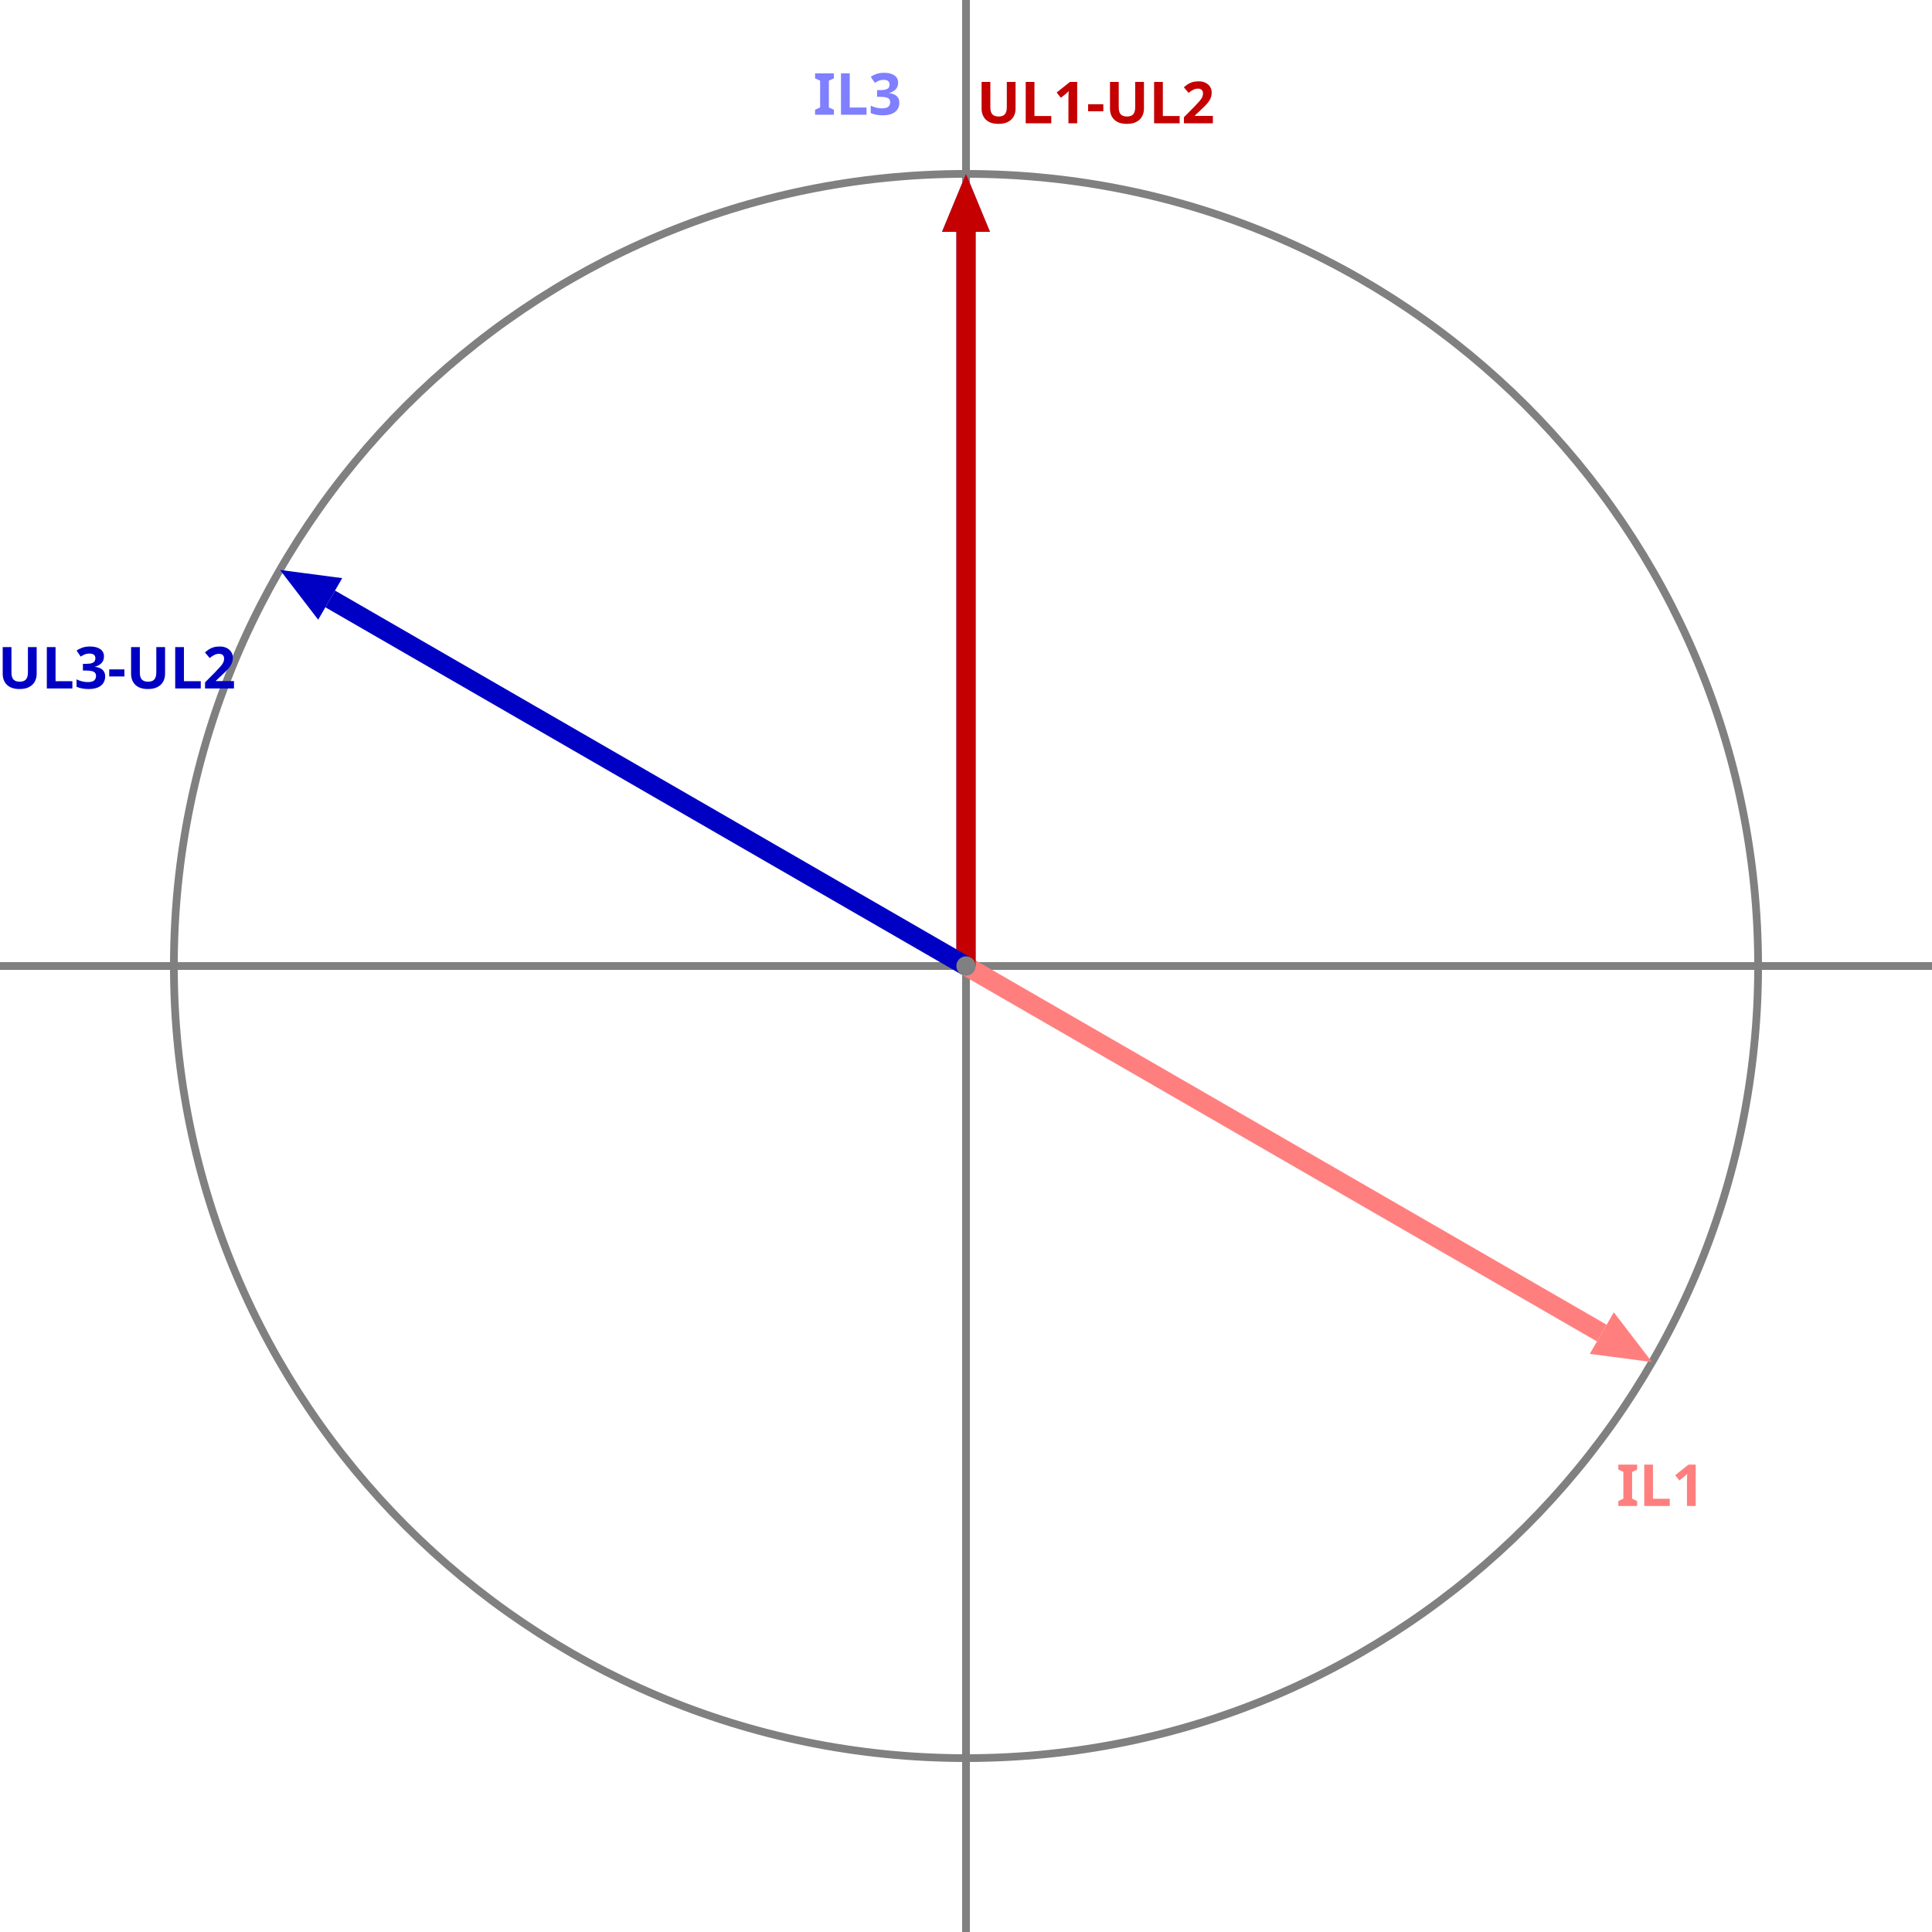
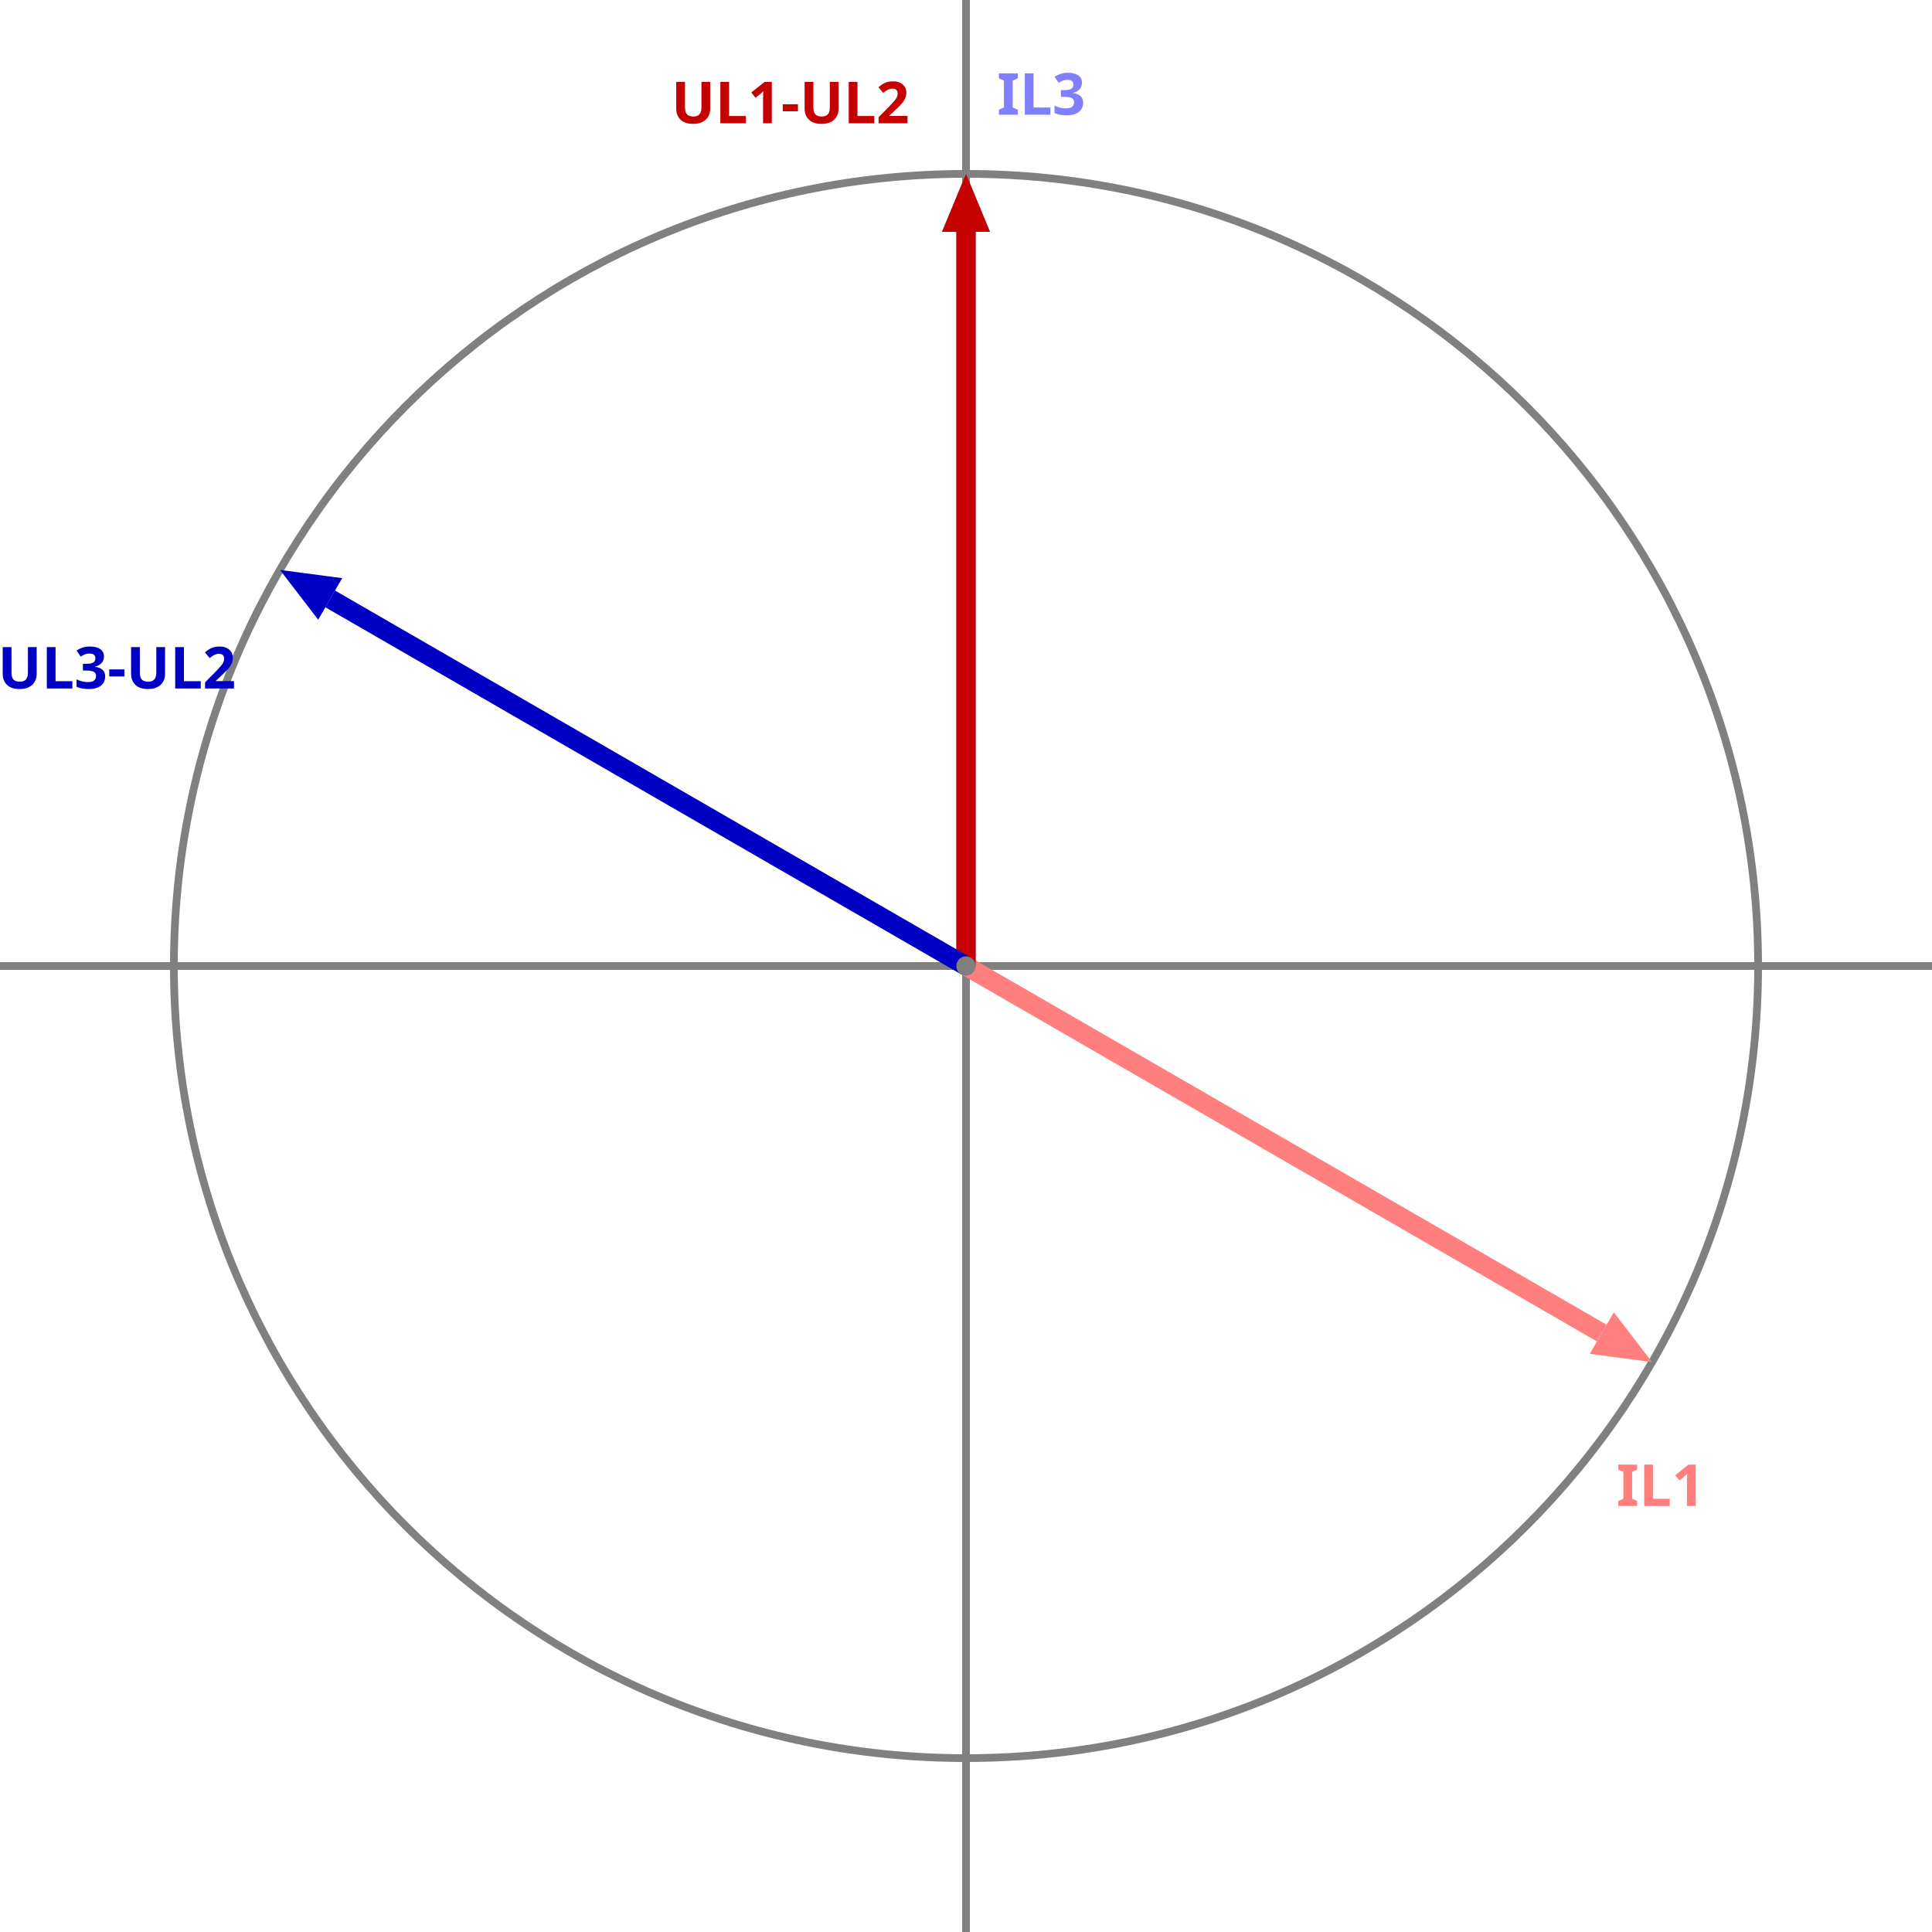
<svg xmlns="http://www.w3.org/2000/svg" width="705.556mm" height="705.556mm" viewBox="0 0 2000 2000" version="1.2" baseProfile="tiny">
  <defs>
</defs>
  <g fill="none" stroke="black" stroke-width="1" fill-rule="evenodd" stroke-linecap="square" stroke-linejoin="bevel">
    <g fill="none" stroke="#808080" stroke-opacity="1" stroke-width="8" stroke-linecap="square" stroke-linejoin="bevel" transform="matrix(1,0,0,1,0,0)" font-family="Sans" font-size="60" font-weight="570" font-style="normal">
      <polyline fill="none" vector-effect="none" points="0,1000 2000,1000 " />
      <polyline fill="none" vector-effect="none" points="1000,0 1000,2000 " />
      <path vector-effect="none" fill-rule="evenodd" d="M1820,1000 C1820,547.127 1452.87,180 1000,180 C547.127,180 180,547.127 180,1000 C180,1452.87 547.127,1820 1000,1820 C1452.87,1820 1820,1452.87 1820,1000 " />
    </g>
    <g fill="none" stroke="#ff7f7f" stroke-opacity="1" stroke-width="20" stroke-linecap="square" stroke-linejoin="bevel" transform="matrix(1,0,0,1,0,0)" font-family="Sans" font-size="60" font-weight="570" font-style="normal">
      <polyline fill="none" vector-effect="none" points="1008.66,1005 1649.52,1375 " />
    </g>
    <g fill="none" stroke="none" transform="matrix(1,0,0,1,0,0)" font-family="Sans" font-size="60" font-weight="570" font-style="normal">
      <path vector-effect="none" fill-rule="evenodd" d="M1710.14,1410 L1645.75,1401.52 L1670.61,1358.48 L1710.14,1410" />
    </g>
    <g fill="#ff7f7f" fill-opacity="1" stroke="none" transform="matrix(1,0,0,1,0,0)" font-family="Sans" font-size="60" font-weight="570" font-style="normal">
      <path vector-effect="none" fill-rule="evenodd" d="M1710.14,1410 L1645.75,1401.52 L1670.61,1358.48" />
    </g>
    <g fill="none" stroke="#7f7fff" stroke-opacity="1" stroke-width="20" stroke-linecap="square" stroke-linejoin="bevel" transform="matrix(1,0,0,1,0,0)" font-family="Sans" font-size="60" font-weight="570" font-style="normal">
      <polyline fill="none" vector-effect="none" points="1000,990 1000,250 " />
    </g>
    <g fill="none" stroke="none" transform="matrix(1,0,0,1,0,0)" font-family="Sans" font-size="60" font-weight="570" font-style="normal">
      <path vector-effect="none" fill-rule="evenodd" d="M1000,180 L1024.85,240 L975.147,240 L1000,180" />
    </g>
    <g fill="#7f7fff" fill-opacity="1" stroke="none" transform="matrix(1,0,0,1,0,0)" font-family="Sans" font-size="60" font-weight="570" font-style="normal">
      <path vector-effect="none" fill-rule="evenodd" d="M1000,180 L1024.85,240 L975.147,240" />
    </g>
    <g fill="none" stroke="#c40000" stroke-opacity="1" stroke-width="20" stroke-linecap="square" stroke-linejoin="bevel" transform="matrix(1,0,0,1,0,0)" font-family="Sans" font-size="60" font-weight="570" font-style="normal">
      <polyline fill="none" vector-effect="none" points="1000,990 1000,250 " />
    </g>
    <g fill="none" stroke="none" transform="matrix(1,0,0,1,0,0)" font-family="Sans" font-size="60" font-weight="570" font-style="normal">
      <path vector-effect="none" fill-rule="evenodd" d="M1000,180 L1024.85,240 L975.147,240 L1000,180" />
    </g>
    <g fill="#c40000" fill-opacity="1" stroke="none" transform="matrix(1,0,0,1,0,0)" font-family="Sans" font-size="60" font-weight="570" font-style="normal">
      <path vector-effect="none" fill-rule="evenodd" d="M1000,180 L1024.85,240 L975.147,240" />
    </g>
    <g fill="none" stroke="#0000c4" stroke-opacity="1" stroke-width="20" stroke-linecap="square" stroke-linejoin="bevel" transform="matrix(1,0,0,1,0,0)" font-family="Sans" font-size="60" font-weight="570" font-style="normal">
      <polyline fill="none" vector-effect="none" points="991.34,995 350.481,625 " />
    </g>
    <g fill="none" stroke="none" transform="matrix(1,0,0,1,0,0)" font-family="Sans" font-size="60" font-weight="570" font-style="normal">
      <path vector-effect="none" fill-rule="evenodd" d="M289.859,590 L354.247,598.477 L329.394,641.523 L289.859,590" />
    </g>
    <g fill="#0000c4" fill-opacity="1" stroke="none" transform="matrix(1,0,0,1,0,0)" font-family="Sans" font-size="60" font-weight="570" font-style="normal">
      <path vector-effect="none" fill-rule="evenodd" d="M289.859,590 L354.247,598.477 L329.394,641.523" />
    </g>
    <g fill="none" stroke="#c40000" stroke-opacity="1" stroke-width="1" stroke-linecap="square" stroke-linejoin="bevel" transform="matrix(1,0,0,1,0,0)" font-family="Sans" font-size="60" font-weight="570" font-style="normal">
-       <text fill="#c40000" fill-opacity="1" stroke="none" xml:space="preserve" x="1011.05" y="127.628" font-family="Sans" font-size="60" font-weight="570" font-style="normal">UL1-UL2</text>
+       <text fill="#c40000" fill-opacity="1" stroke="none" xml:space="preserve" x="694.938" y="127.628" font-family="Sans" font-size="60" font-weight="570" font-style="normal">UL1-UL2</text>
    </g>
    <g fill="none" stroke="#0000c4" stroke-opacity="1" stroke-width="1" stroke-linecap="square" stroke-linejoin="bevel" transform="matrix(1,0,0,1,0,0)" font-family="Sans" font-size="60" font-weight="570" font-style="normal">
      <text fill="#0000c4" fill-opacity="1" stroke="none" xml:space="preserve" x="-2.297" y="712.693" font-family="Sans" font-size="60" font-weight="570" font-style="normal">UL3-UL2</text>
    </g>
    <g fill="none" stroke="#ff7f7f" stroke-opacity="1" stroke-width="1" stroke-linecap="square" stroke-linejoin="bevel" transform="matrix(1,0,0,1,0,0)" font-family="Sans" font-size="60" font-weight="570" font-style="normal">
      <text fill="#ff7f7f" fill-opacity="1" stroke="none" xml:space="preserve" x="1673.36" y="1559" font-family="Sans" font-size="60" font-weight="570" font-style="normal">IL1</text>
    </g>
    <g fill="none" stroke="#7f7fff" stroke-opacity="1" stroke-width="1" stroke-linecap="square" stroke-linejoin="bevel" transform="matrix(1,0,0,1,0,0)" font-family="Sans" font-size="60" font-weight="570" font-style="normal">
-       <text fill="#7f7fff" fill-opacity="1" stroke="none" xml:space="preserve" x="841.844" y="118.786" font-family="Sans" font-size="60" font-weight="570" font-style="normal">IL3</text>
+       <text fill="#7f7fff" fill-opacity="1" stroke="none" xml:space="preserve" x="1032.14" y="118.786" font-family="Sans" font-size="60" font-weight="570" font-style="normal">IL3</text>
    </g>
    <g fill="#808080" fill-opacity="1" stroke="none" transform="matrix(1,0,0,1,0,0)" font-family="Sans" font-size="60" font-weight="570" font-style="normal">
      <circle cx="1000" cy="1000" r="10" />
    </g>
  </g>
</svg>
